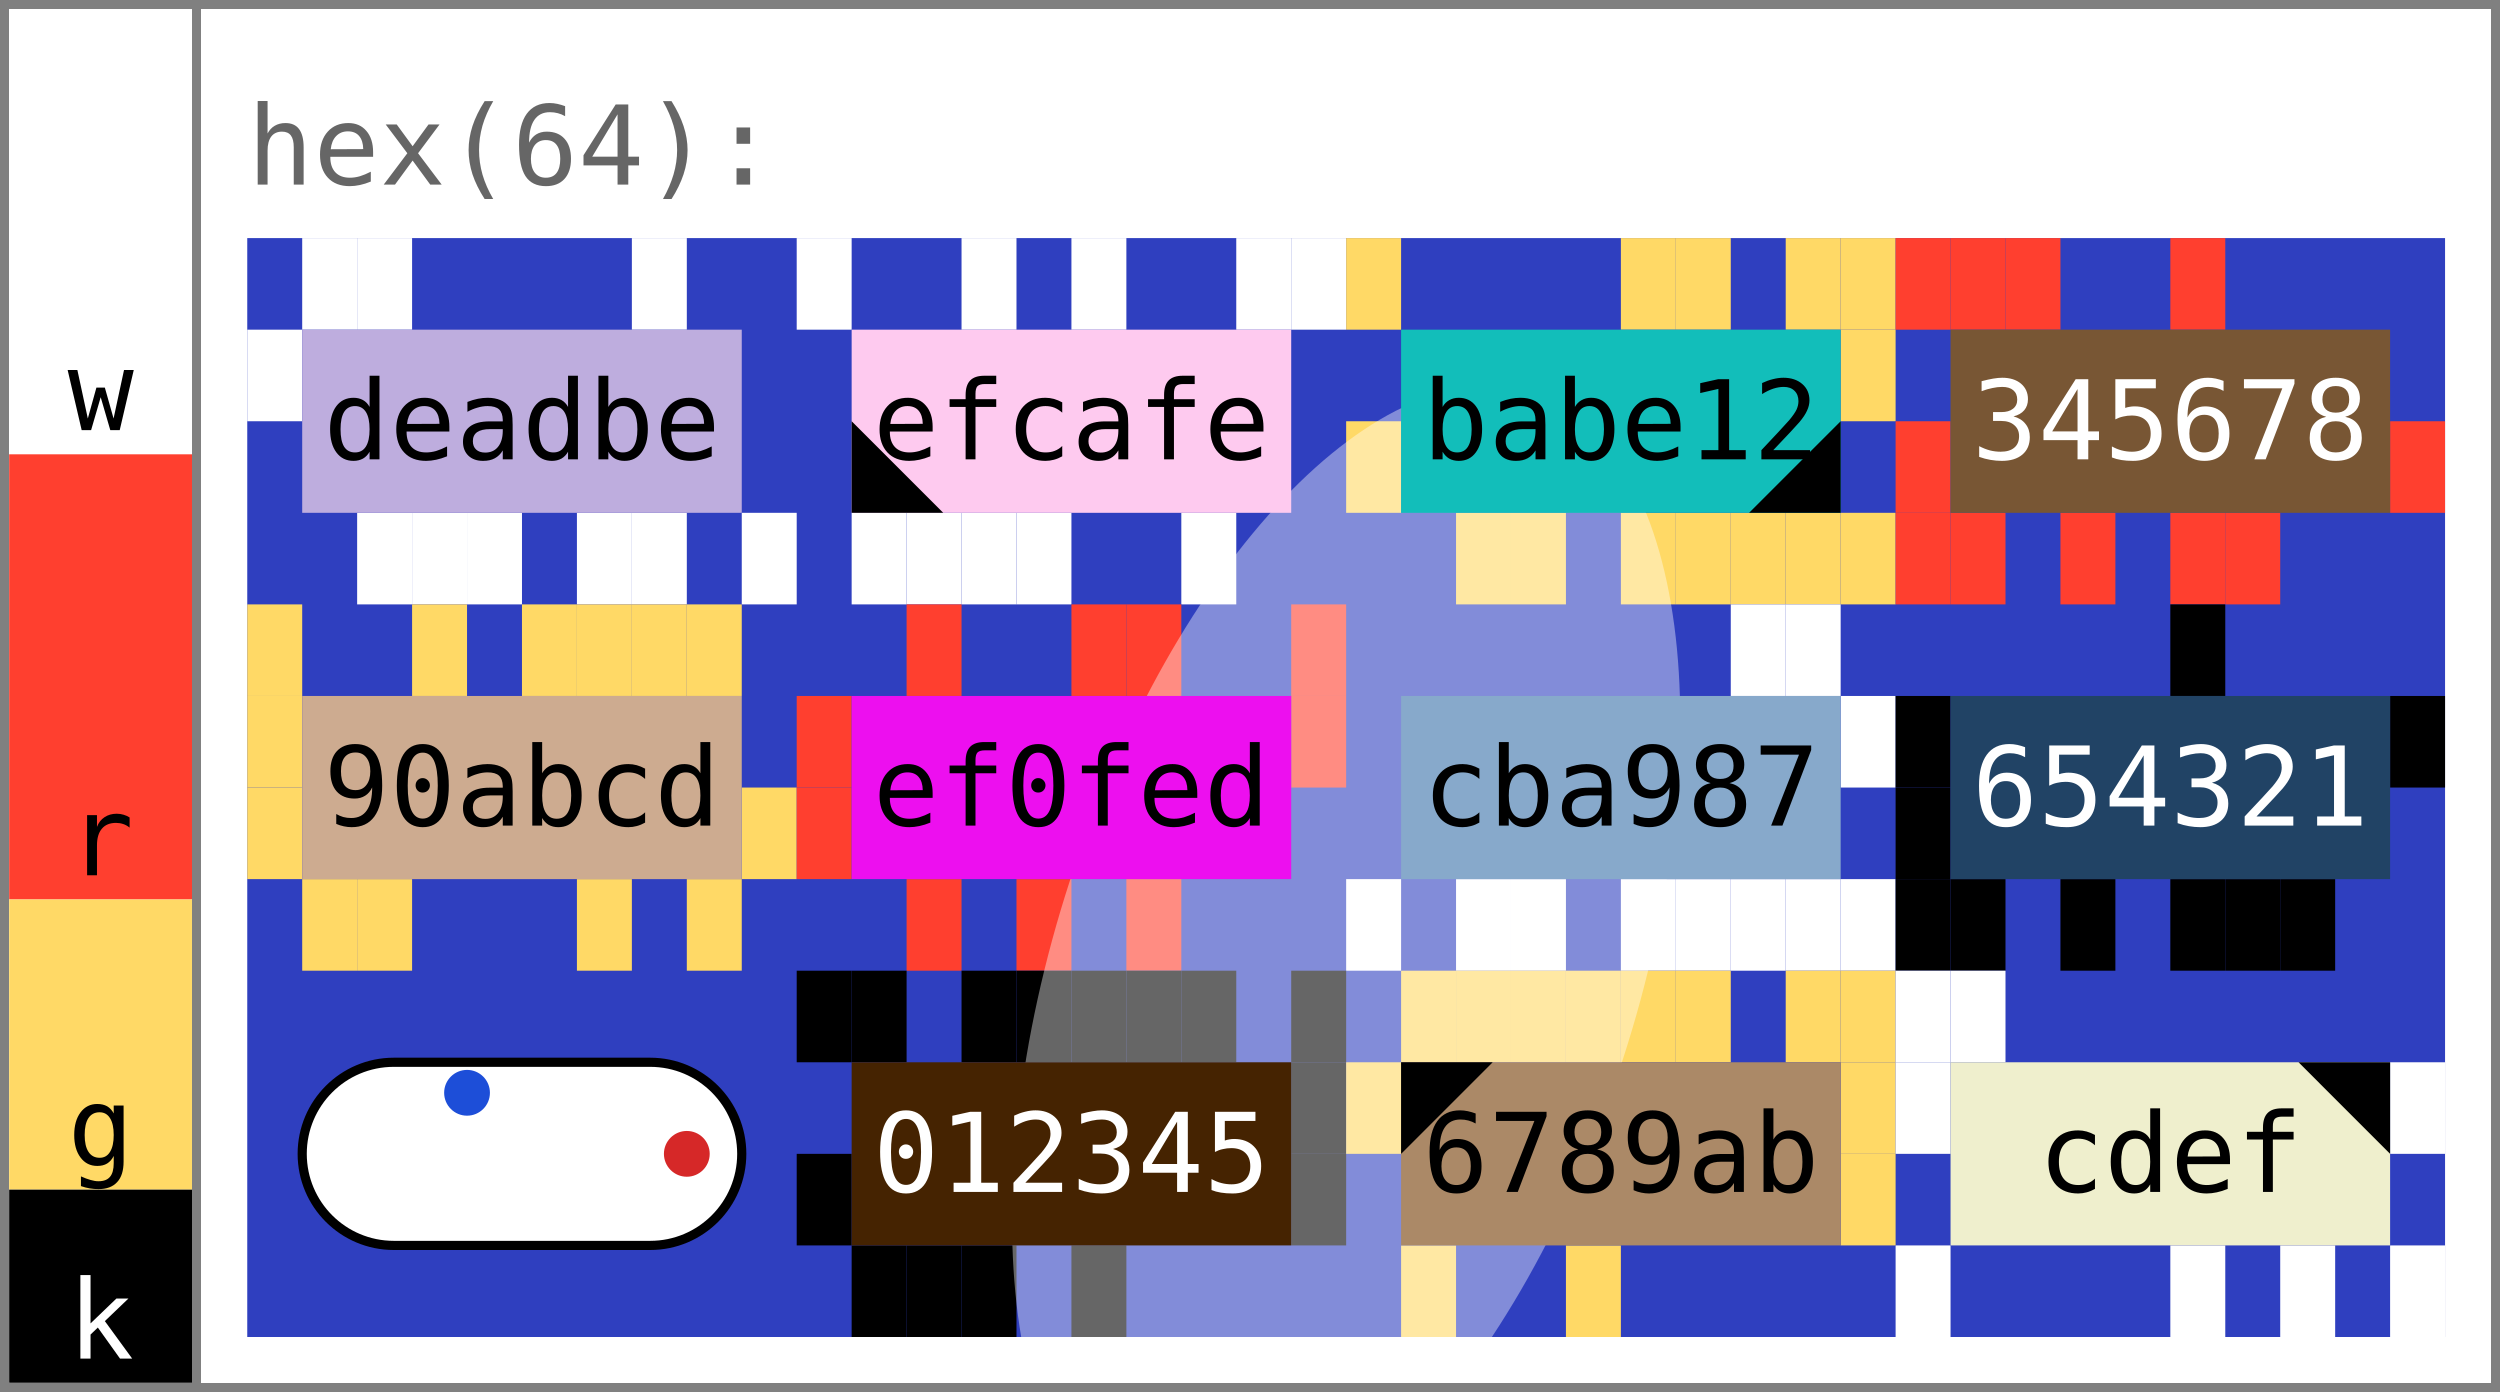
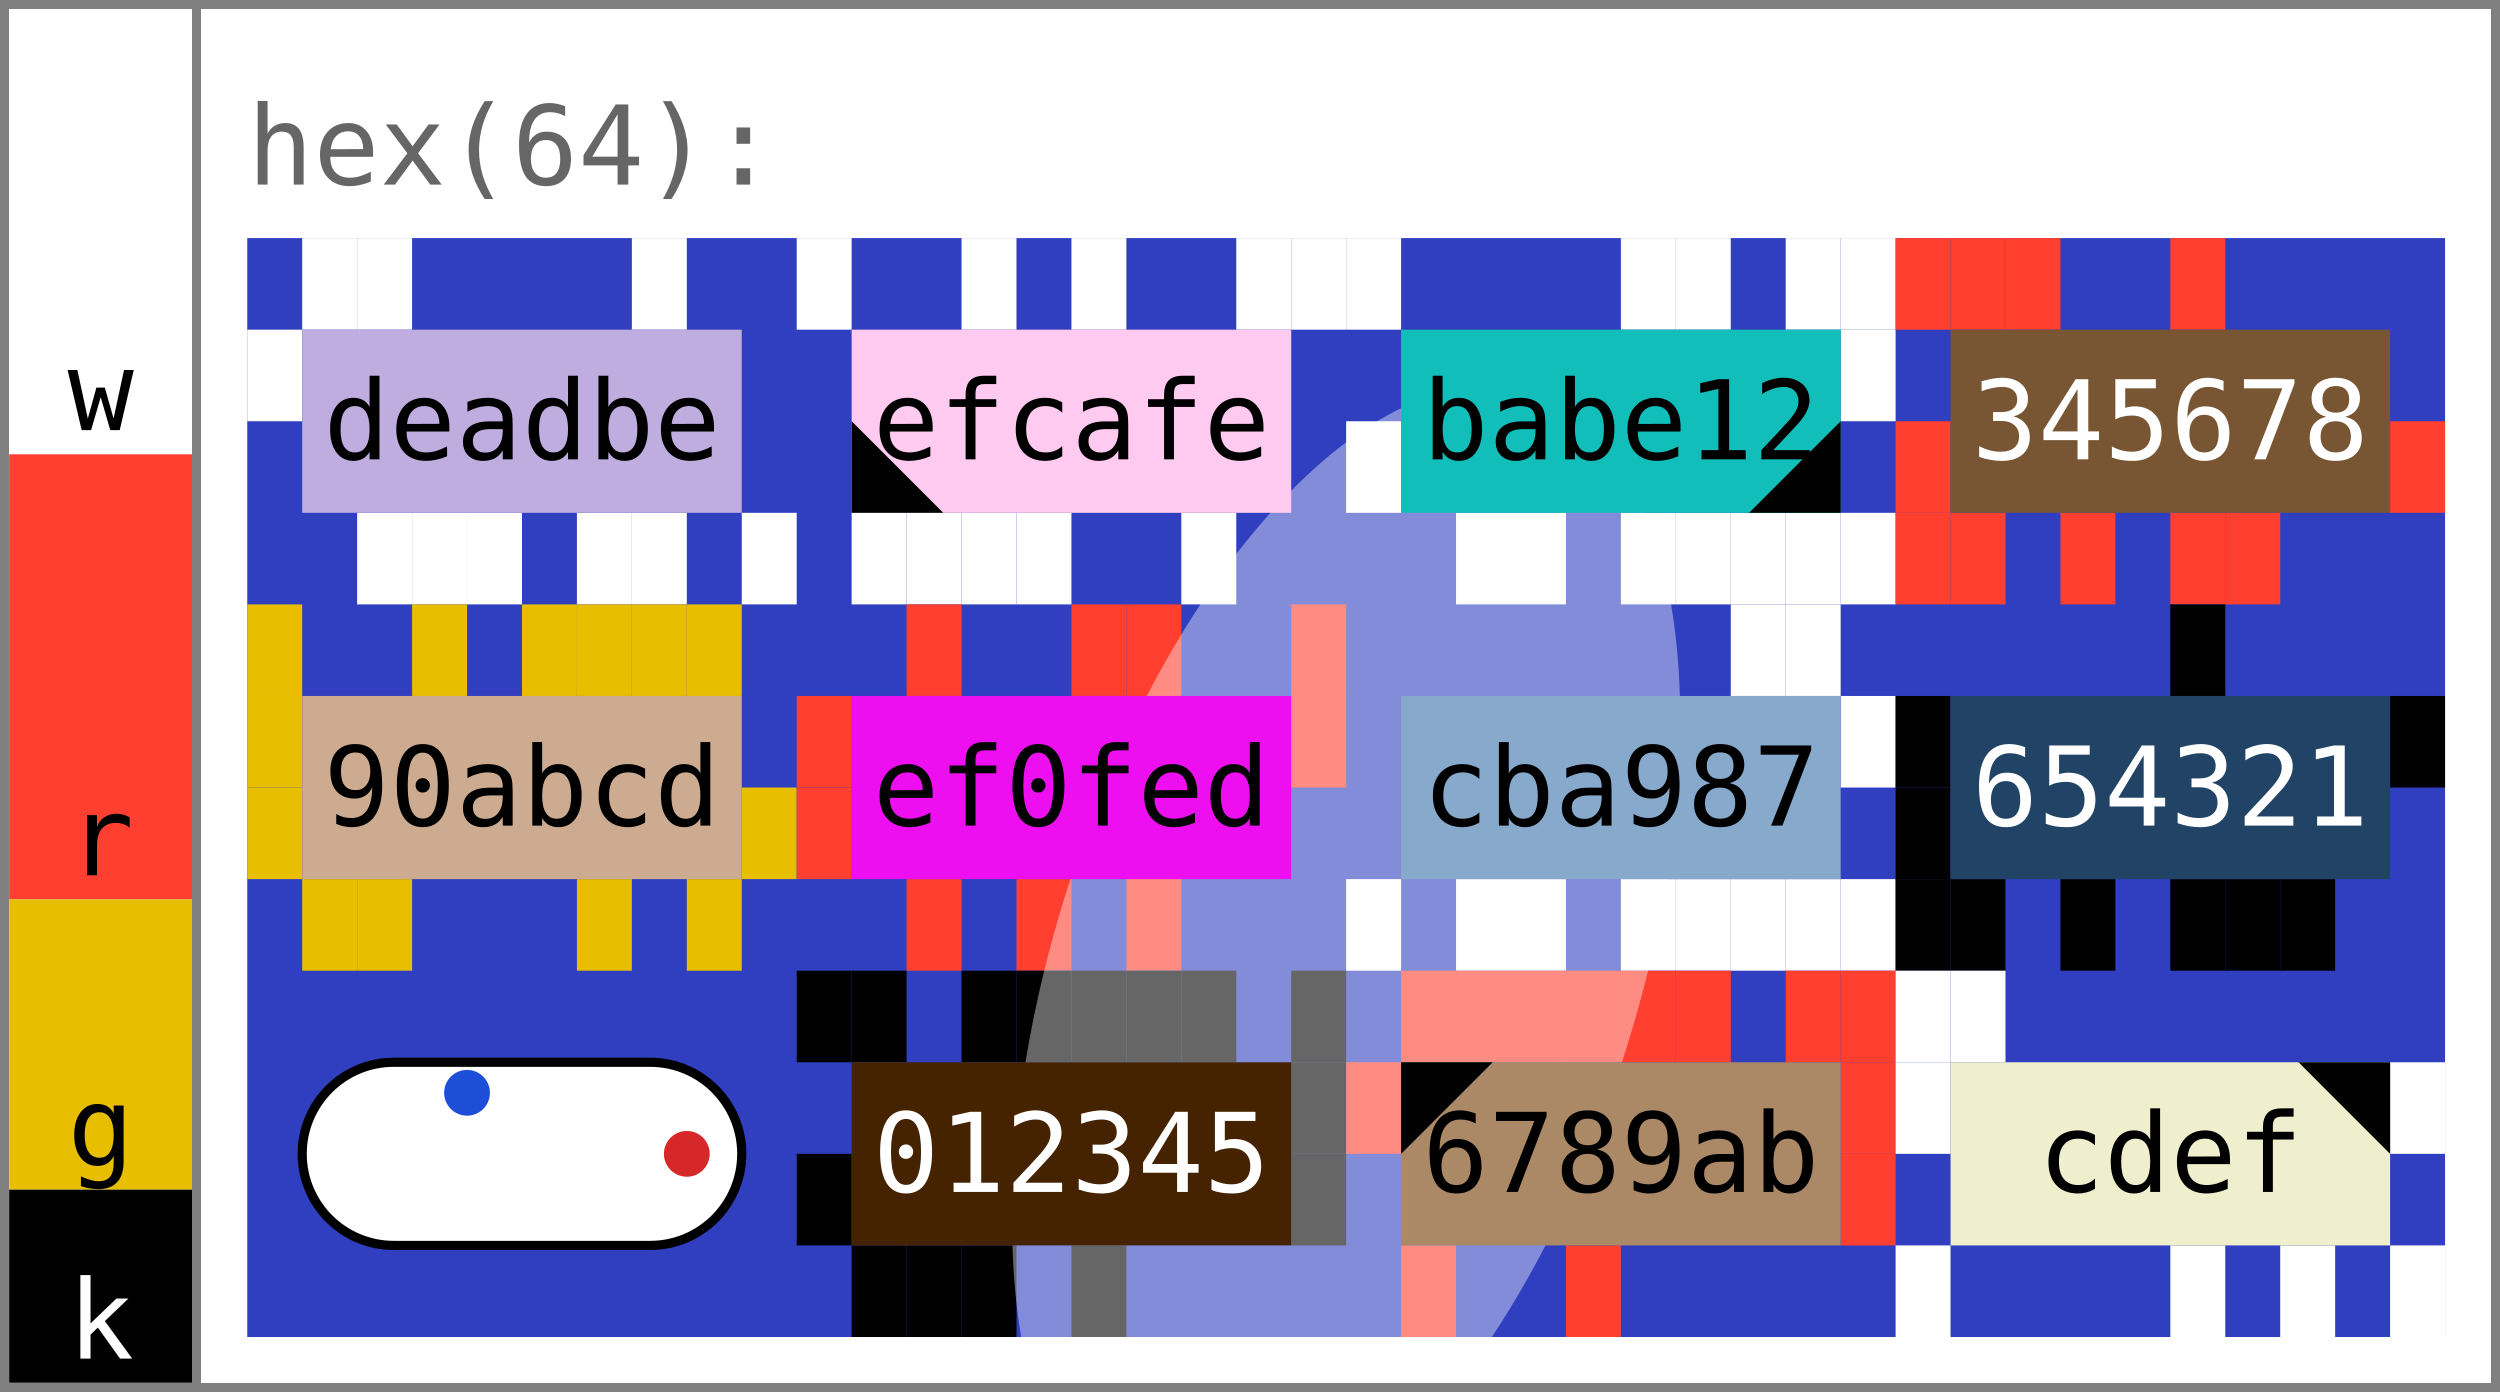
<svg xmlns="http://www.w3.org/2000/svg" width="273.0" height="152.0" viewBox="0 0 273.0 152.0" data-entviz-version="v6" data-entviz-lib="0.6.0" data-input-bytes="64" data-cols="4" data-rows="3">
  <defs>
    <clipPath id="grid-clip-8ed0861e43294df7-4x3">
      <rect x="27.0" y="26.0" width="240.0" height="120.0" />
    </clipPath>
  </defs>
  <rect x="0" y="0" width="273.0" height="152.0" fill="#ffffff" />
  <g data-channel="grid">
    <rect x="27.0" y="26.0" width="240.0" height="120.0" fill="#2f3fbf" />
    <g>
      <rect x="33.0" y="26.0" width="6.0" height="10.0" fill="#ffffff" />
      <rect x="39.0" y="26.0" width="6.0" height="10.0" fill="#ffffff" />
      <rect x="69.0" y="26.0" width="6.0" height="10.0" fill="#ffffff" />
      <rect x="81.0" y="56.0" width="6.0" height="10.0" fill="#ffffff" />
      <rect x="69.0" y="56.0" width="6.0" height="10.0" fill="#ffffff" />
      <rect x="63.0" y="56.0" width="6.0" height="10.0" fill="#ffffff" />
      <rect x="51.0" y="56.0" width="6.0" height="10.0" fill="#ffffff" />
      <rect x="45.0" y="56.0" width="6.0" height="10.0" fill="#ffffff" />
      <rect x="39.0" y="56.0" width="6.0" height="10.0" fill="#ffffff" />
      <rect x="27.0" y="36.0" width="6.0" height="10.0" fill="#ffffff" />
      <rect x="87.0" y="26.0" width="6.0" height="10.0" fill="#ffffff" />
      <rect x="105.0" y="26.0" width="6.0" height="10.0" fill="#ffffff" />
      <rect x="117.0" y="26.0" width="6.0" height="10.0" fill="#ffffff" />
      <rect x="135.0" y="26.0" width="6.0" height="10.0" fill="#ffffff" />
      <rect x="141.0" y="26.0" width="6.0" height="10.0" fill="#ffffff" />
      <rect x="129.0" y="56.0" width="6.0" height="10.0" fill="#ffffff" />
      <rect x="111.0" y="56.0" width="6.0" height="10.0" fill="#ffffff" />
      <rect x="105.0" y="56.0" width="6.0" height="10.0" fill="#ffffff" />
      <rect x="99.0" y="56.0" width="6.0" height="10.0" fill="#ffffff" />
      <rect x="93.0" y="56.0" width="6.0" height="10.0" fill="#ffffff" />
-       <rect x="147.0" y="26.0" width="6.0" height="10.0" fill="#ffd966" />
-       <rect x="177.0" y="26.0" width="6.0" height="10.0" fill="#ffd966" />
-       <rect x="183.0" y="26.0" width="6.0" height="10.0" fill="#ffd966" />
-       <rect x="195.0" y="26.0" width="6.0" height="10.0" fill="#ffd966" />
-       <rect x="201.0" y="26.0" width="6.0" height="10.0" fill="#ffd966" />
-       <rect x="201.0" y="36.0" width="6.0" height="10.0" fill="#ffd966" />
-       <rect x="201.0" y="56.0" width="6.0" height="10.0" fill="#ffd966" />
-       <rect x="195.0" y="56.0" width="6.0" height="10.0" fill="#ffd966" />
-       <rect x="189.0" y="56.0" width="6.0" height="10.0" fill="#ffd966" />
-       <rect x="183.0" y="56.0" width="6.0" height="10.0" fill="#ffd966" />
-       <rect x="177.0" y="56.0" width="6.0" height="10.0" fill="#ffd966" />
-       <rect x="165.0" y="56.0" width="6.0" height="10.0" fill="#ffd966" />
-       <rect x="159.0" y="56.0" width="6.0" height="10.0" fill="#ffd966" />
-       <rect x="147.0" y="46.0" width="6.0" height="10.0" fill="#ffd966" />
+       <rect x="147.0" y="26.0" width="6.0" height="10.0" fill="#ffffff" />
+       <rect x="177.0" y="26.0" width="6.0" height="10.0" fill="#ffffff" />
+       <rect x="183.0" y="26.0" width="6.0" height="10.0" fill="#ffffff" />
+       <rect x="195.0" y="26.0" width="6.0" height="10.0" fill="#ffffff" />
+       <rect x="201.0" y="26.0" width="6.0" height="10.0" fill="#ffffff" />
+       <rect x="201.0" y="36.0" width="6.0" height="10.0" fill="#ffffff" />
+       <rect x="201.0" y="56.0" width="6.0" height="10.0" fill="#ffffff" />
+       <rect x="195.0" y="56.0" width="6.0" height="10.0" fill="#ffffff" />
+       <rect x="189.0" y="56.0" width="6.0" height="10.0" fill="#ffffff" />
+       <rect x="183.0" y="56.0" width="6.0" height="10.0" fill="#ffffff" />
+       <rect x="177.0" y="56.0" width="6.0" height="10.0" fill="#ffffff" />
+       <rect x="165.0" y="56.0" width="6.0" height="10.0" fill="#ffffff" />
+       <rect x="159.0" y="56.0" width="6.0" height="10.0" fill="#ffffff" />
+       <rect x="147.0" y="46.0" width="6.0" height="10.0" fill="#ffffff" />
      <rect x="207.0" y="26.0" width="6.0" height="10.0" fill="#ff3f2f" />
      <rect x="213.0" y="26.0" width="6.0" height="10.0" fill="#ff3f2f" />
      <rect x="219.0" y="26.0" width="6.0" height="10.0" fill="#ff3f2f" />
      <rect x="237.0" y="26.0" width="6.0" height="10.0" fill="#ff3f2f" />
      <rect x="261.0" y="46.0" width="6.0" height="10.0" fill="#ff3f2f" />
      <rect x="243.0" y="56.0" width="6.0" height="10.0" fill="#ff3f2f" />
      <rect x="237.0" y="56.0" width="6.0" height="10.0" fill="#ff3f2f" />
      <rect x="225.0" y="56.0" width="6.0" height="10.0" fill="#ff3f2f" />
      <rect x="213.0" y="56.0" width="6.0" height="10.0" fill="#ff3f2f" />
      <rect x="207.0" y="56.0" width="6.0" height="10.0" fill="#ff3f2f" />
      <rect x="207.0" y="46.0" width="6.0" height="10.0" fill="#ff3f2f" />
-       <rect x="27.0" y="66.0" width="6.0" height="10.0" fill="#ffd966" />
-       <rect x="45.0" y="66.0" width="6.0" height="10.0" fill="#ffd966" />
-       <rect x="57.0" y="66.0" width="6.0" height="10.0" fill="#ffd966" />
-       <rect x="63.0" y="66.0" width="6.0" height="10.0" fill="#ffd966" />
-       <rect x="69.0" y="66.0" width="6.0" height="10.0" fill="#ffd966" />
-       <rect x="75.0" y="66.0" width="6.0" height="10.0" fill="#ffd966" />
-       <rect x="81.0" y="86.0" width="6.0" height="10.0" fill="#ffd966" />
-       <rect x="75.0" y="96.0" width="6.0" height="10.0" fill="#ffd966" />
-       <rect x="63.0" y="96.0" width="6.0" height="10.0" fill="#ffd966" />
-       <rect x="39.0" y="96.0" width="6.0" height="10.0" fill="#ffd966" />
-       <rect x="33.0" y="96.0" width="6.0" height="10.0" fill="#ffd966" />
-       <rect x="27.0" y="86.0" width="6.0" height="10.0" fill="#ffd966" />
-       <rect x="27.0" y="76.0" width="6.0" height="10.0" fill="#ffd966" />
+       <rect x="27.0" y="66.0" width="6.0" height="10.0" fill="#e7be00" />
+       <rect x="45.0" y="66.0" width="6.0" height="10.0" fill="#e7be00" />
+       <rect x="57.0" y="66.0" width="6.0" height="10.0" fill="#e7be00" />
+       <rect x="63.0" y="66.0" width="6.0" height="10.0" fill="#e7be00" />
+       <rect x="69.0" y="66.0" width="6.0" height="10.0" fill="#e7be00" />
+       <rect x="75.0" y="66.0" width="6.0" height="10.0" fill="#e7be00" />
+       <rect x="81.0" y="86.0" width="6.0" height="10.0" fill="#e7be00" />
+       <rect x="75.0" y="96.0" width="6.0" height="10.0" fill="#e7be00" />
+       <rect x="63.0" y="96.0" width="6.0" height="10.0" fill="#e7be00" />
+       <rect x="39.0" y="96.0" width="6.0" height="10.0" fill="#e7be00" />
+       <rect x="33.0" y="96.0" width="6.0" height="10.0" fill="#e7be00" />
+       <rect x="27.0" y="86.0" width="6.0" height="10.0" fill="#e7be00" />
+       <rect x="27.0" y="76.0" width="6.0" height="10.0" fill="#e7be00" />
      <rect x="99.0" y="66.0" width="6.0" height="10.0" fill="#ff3f2f" />
      <rect x="117.0" y="66.0" width="6.0" height="10.0" fill="#ff3f2f" />
      <rect x="123.0" y="66.0" width="6.0" height="10.0" fill="#ff3f2f" />
      <rect x="141.0" y="66.0" width="6.0" height="10.0" fill="#ff3f2f" />
      <rect x="141.0" y="76.0" width="6.0" height="10.0" fill="#ff3f2f" />
      <rect x="123.0" y="96.0" width="6.0" height="10.0" fill="#ff3f2f" />
      <rect x="111.0" y="96.0" width="6.0" height="10.0" fill="#ff3f2f" />
      <rect x="99.0" y="96.0" width="6.0" height="10.0" fill="#ff3f2f" />
      <rect x="87.0" y="86.0" width="6.0" height="10.0" fill="#ff3f2f" />
      <rect x="87.0" y="76.0" width="6.0" height="10.0" fill="#ff3f2f" />
      <rect x="189.0" y="66.0" width="6.0" height="10.0" fill="#ffffff" />
      <rect x="195.0" y="66.0" width="6.0" height="10.0" fill="#ffffff" />
      <rect x="201.0" y="76.0" width="6.0" height="10.0" fill="#ffffff" />
      <rect x="201.0" y="96.0" width="6.0" height="10.0" fill="#ffffff" />
      <rect x="195.0" y="96.0" width="6.0" height="10.0" fill="#ffffff" />
      <rect x="189.0" y="96.0" width="6.0" height="10.0" fill="#ffffff" />
      <rect x="183.0" y="96.0" width="6.0" height="10.0" fill="#ffffff" />
      <rect x="177.0" y="96.0" width="6.0" height="10.0" fill="#ffffff" />
      <rect x="165.0" y="96.0" width="6.0" height="10.0" fill="#ffffff" />
      <rect x="159.0" y="96.0" width="6.0" height="10.0" fill="#ffffff" />
      <rect x="147.0" y="96.0" width="6.0" height="10.0" fill="#ffffff" />
      <rect x="237.0" y="66.0" width="6.0" height="10.0" fill="#000000" />
      <rect x="261.0" y="76.0" width="6.0" height="10.0" fill="#000000" />
      <rect x="249.0" y="96.0" width="6.0" height="10.0" fill="#000000" />
      <rect x="243.0" y="96.0" width="6.0" height="10.0" fill="#000000" />
      <rect x="237.0" y="96.0" width="6.0" height="10.0" fill="#000000" />
      <rect x="225.0" y="96.0" width="6.0" height="10.0" fill="#000000" />
      <rect x="213.0" y="96.0" width="6.0" height="10.0" fill="#000000" />
      <rect x="207.0" y="96.0" width="6.0" height="10.0" fill="#000000" />
      <rect x="207.0" y="86.0" width="6.0" height="10.0" fill="#000000" />
      <rect x="207.0" y="76.0" width="6.0" height="10.0" fill="#000000" />
      <rect x="87.0" y="106.0" width="6.0" height="10.0" fill="#000000" />
      <rect x="93.0" y="106.0" width="6.0" height="10.0" fill="#000000" />
      <rect x="105.0" y="106.0" width="6.0" height="10.0" fill="#000000" />
      <rect x="111.0" y="106.0" width="6.0" height="10.0" fill="#000000" />
      <rect x="117.0" y="106.0" width="6.0" height="10.0" fill="#000000" />
      <rect x="123.0" y="106.0" width="6.0" height="10.0" fill="#000000" />
      <rect x="129.0" y="106.0" width="6.0" height="10.0" fill="#000000" />
      <rect x="141.0" y="106.0" width="6.0" height="10.0" fill="#000000" />
      <rect x="141.0" y="116.0" width="6.0" height="10.0" fill="#000000" />
      <rect x="141.0" y="126.0" width="6.0" height="10.0" fill="#000000" />
      <rect x="117.0" y="136.0" width="6.0" height="10.0" fill="#000000" />
      <rect x="105.0" y="136.0" width="6.0" height="10.0" fill="#000000" />
      <rect x="99.0" y="136.0" width="6.0" height="10.0" fill="#000000" />
      <rect x="93.0" y="136.0" width="6.0" height="10.0" fill="#000000" />
      <rect x="87.0" y="126.0" width="6.0" height="10.0" fill="#000000" />
-       <rect x="153.0" y="106.0" width="6.0" height="10.0" fill="#ffd966" />
-       <rect x="159.0" y="106.0" width="6.0" height="10.0" fill="#ffd966" />
-       <rect x="165.0" y="106.0" width="6.0" height="10.0" fill="#ffd966" />
-       <rect x="171.0" y="106.0" width="6.0" height="10.0" fill="#ffd966" />
-       <rect x="177.0" y="106.0" width="6.0" height="10.0" fill="#ffd966" />
-       <rect x="183.0" y="106.0" width="6.0" height="10.0" fill="#ffd966" />
-       <rect x="195.0" y="106.0" width="6.0" height="10.0" fill="#ffd966" />
-       <rect x="201.0" y="106.0" width="6.0" height="10.0" fill="#ffd966" />
-       <rect x="201.0" y="116.0" width="6.0" height="10.0" fill="#ffd966" />
-       <rect x="201.0" y="126.0" width="6.0" height="10.0" fill="#ffd966" />
-       <rect x="171.0" y="136.0" width="6.0" height="10.0" fill="#ffd966" />
-       <rect x="153.0" y="136.0" width="6.0" height="10.0" fill="#ffd966" />
-       <rect x="147.0" y="116.0" width="6.0" height="10.0" fill="#ffd966" />
+       <rect x="153.0" y="106.0" width="6.0" height="10.0" fill="#ff3f2f" />
+       <rect x="159.0" y="106.0" width="6.0" height="10.0" fill="#ff3f2f" />
+       <rect x="165.0" y="106.0" width="6.0" height="10.0" fill="#ff3f2f" />
+       <rect x="171.0" y="106.0" width="6.0" height="10.0" fill="#ff3f2f" />
+       <rect x="177.0" y="106.0" width="6.0" height="10.0" fill="#ff3f2f" />
+       <rect x="183.0" y="106.0" width="6.0" height="10.0" fill="#ff3f2f" />
+       <rect x="195.0" y="106.0" width="6.0" height="10.0" fill="#ff3f2f" />
+       <rect x="201.0" y="106.0" width="6.0" height="10.0" fill="#ff3f2f" />
+       <rect x="201.0" y="116.0" width="6.0" height="10.0" fill="#ff3f2f" />
+       <rect x="201.0" y="126.0" width="6.0" height="10.0" fill="#ff3f2f" />
+       <rect x="171.0" y="136.0" width="6.0" height="10.0" fill="#ff3f2f" />
+       <rect x="153.0" y="136.0" width="6.0" height="10.0" fill="#ff3f2f" />
+       <rect x="147.0" y="116.0" width="6.0" height="10.0" fill="#ff3f2f" />
      <rect x="207.0" y="106.0" width="6.0" height="10.0" fill="#ffffff" />
      <rect x="213.0" y="106.0" width="6.0" height="10.0" fill="#ffffff" />
      <rect x="261.0" y="116.0" width="6.0" height="10.0" fill="#ffffff" />
      <rect x="261.0" y="136.0" width="6.0" height="10.0" fill="#ffffff" />
      <rect x="249.0" y="136.0" width="6.0" height="10.0" fill="#ffffff" />
      <rect x="237.0" y="136.0" width="6.0" height="10.0" fill="#ffffff" />
      <rect x="207.0" y="136.0" width="6.0" height="10.0" fill="#ffffff" />
      <rect x="207.0" y="116.0" width="6.0" height="10.0" fill="#ffffff" />
    </g>
    <g clip-path="url(#grid-clip-8ed0861e43294df7-4x3)" data-channel="ellipse" data-ellipse-anchor-x="147.0" data-ellipse-anchor-y="106.0" data-ellipse-rx="66.3421434685374" data-ellipse-ry="31.728851224083105" data-ellipse-rotation-deg="108.0">
      <ellipse cx="147.0" cy="106.0" rx="66.342" ry="31.729" transform="rotate(108.0 147.0 106.0)" fill="#ffffff" fill-opacity="0.4" />
    </g>
    <g>
      <g data-channel="cell" data-cell-index="0" data-cell-row="0" data-cell-col="0">
        <rect x="33.0" y="36.0" width="48.0" height="20.0" fill="#beadde" />
        <text x="57.0" y="46.0" fill="#000000" style="font-family: &quot;JetBrains Mono&quot;, &quot;Menlo&quot;, &quot;Consolas&quot;, &quot;DejaVu Sans Mono&quot;, &quot;Liberation Mono&quot;, &quot;Roboto Mono&quot;, &quot;Noto Sans Mono&quot;, monospace; font-size: 12.0px;" text-anchor="middle" dominant-baseline="central">deadbe</text>
      </g>
      <g data-channel="cell" data-cell-index="1" data-cell-row="0" data-cell-col="1" data-cell-quartile="4">
        <rect x="93.0" y="36.0" width="48.0" height="20.0" fill="#fecaef" />
        <text x="117.0" y="46.0" fill="#000000" style="font-family: &quot;JetBrains Mono&quot;, &quot;Menlo&quot;, &quot;Consolas&quot;, &quot;DejaVu Sans Mono&quot;, &quot;Liberation Mono&quot;, &quot;Roboto Mono&quot;, &quot;Noto Sans Mono&quot;, monospace; font-size: 12.0px;" text-anchor="middle" dominant-baseline="central">efcafe</text>
        <polygon points="93.0,56.0 93.0,46.0 103.0,56.0" fill="#000000" />
      </g>
      <g data-channel="cell" data-cell-index="2" data-cell-row="0" data-cell-col="2" data-cell-quartile="3">
        <rect x="153.0" y="36.0" width="48.0" height="20.0" fill="#12beba" />
        <text x="177.0" y="46.0" fill="#000000" style="font-family: &quot;JetBrains Mono&quot;, &quot;Menlo&quot;, &quot;Consolas&quot;, &quot;DejaVu Sans Mono&quot;, &quot;Liberation Mono&quot;, &quot;Roboto Mono&quot;, &quot;Noto Sans Mono&quot;, monospace; font-size: 12.0px;" text-anchor="middle" dominant-baseline="central">babe12</text>
        <polygon points="201.0,56.0 201.0,46.0 191.0,56.0" fill="#000000" />
      </g>
      <g data-channel="cell" data-cell-index="3" data-cell-row="0" data-cell-col="3">
        <rect x="213.0" y="36.0" width="48.0" height="20.0" fill="#785634" />
        <text x="237.0" y="46.0" fill="#ffffff" style="font-family: &quot;JetBrains Mono&quot;, &quot;Menlo&quot;, &quot;Consolas&quot;, &quot;DejaVu Sans Mono&quot;, &quot;Liberation Mono&quot;, &quot;Roboto Mono&quot;, &quot;Noto Sans Mono&quot;, monospace; font-size: 12.0px;" text-anchor="middle" dominant-baseline="central">345678</text>
      </g>
      <g data-channel="cell" data-cell-index="4" data-cell-row="1" data-cell-col="0">
        <rect x="33.0" y="76.0" width="48.0" height="20.0" fill="#cdab90" />
        <text x="57.0" y="86.0" fill="#000000" style="font-family: &quot;JetBrains Mono&quot;, &quot;Menlo&quot;, &quot;Consolas&quot;, &quot;DejaVu Sans Mono&quot;, &quot;Liberation Mono&quot;, &quot;Roboto Mono&quot;, &quot;Noto Sans Mono&quot;, monospace; font-size: 12.0px;" text-anchor="middle" dominant-baseline="central">90abcd</text>
      </g>
      <g data-channel="cell" data-cell-index="5" data-cell-row="1" data-cell-col="1">
        <rect x="93.0" y="76.0" width="48.0" height="20.0" fill="#ed0fef" />
        <text x="117.0" y="86.0" fill="#000000" style="font-family: &quot;JetBrains Mono&quot;, &quot;Menlo&quot;, &quot;Consolas&quot;, &quot;DejaVu Sans Mono&quot;, &quot;Liberation Mono&quot;, &quot;Roboto Mono&quot;, &quot;Noto Sans Mono&quot;, monospace; font-size: 12.0px;" text-anchor="middle" dominant-baseline="central">ef0fed</text>
      </g>
      <g data-channel="cell" data-cell-index="6" data-cell-row="1" data-cell-col="2">
        <rect x="153.0" y="76.0" width="48.0" height="20.0" fill="#87a9cb" />
        <text x="177.0" y="86.0" fill="#000000" style="font-family: &quot;JetBrains Mono&quot;, &quot;Menlo&quot;, &quot;Consolas&quot;, &quot;DejaVu Sans Mono&quot;, &quot;Liberation Mono&quot;, &quot;Roboto Mono&quot;, &quot;Noto Sans Mono&quot;, monospace; font-size: 12.0px;" text-anchor="middle" dominant-baseline="central">cba987</text>
      </g>
      <g data-channel="cell" data-cell-index="7" data-cell-row="1" data-cell-col="3">
        <rect x="213.0" y="76.0" width="48.0" height="20.0" fill="#214365" />
        <text x="237.0" y="86.0" fill="#ffffff" style="font-family: &quot;JetBrains Mono&quot;, &quot;Menlo&quot;, &quot;Consolas&quot;, &quot;DejaVu Sans Mono&quot;, &quot;Liberation Mono&quot;, &quot;Roboto Mono&quot;, &quot;Noto Sans Mono&quot;, monospace; font-size: 12.0px;" text-anchor="middle" dominant-baseline="central">654321</text>
      </g>
      <g data-channel="cell" data-cell-index="8" data-cell-row="2" data-cell-col="0" data-cell-blank="true" data-cell-blank-map="true">
        <rect x="33.0" y="116.0" width="48.0" height="20.0" rx="10.0" ry="10.0" fill="#ffffff" stroke="#000000" stroke-width="1" />
        <circle cx="75.0" cy="126.0" r="2.5" fill="#d62828" data-blank-map-max="true" />
        <circle cx="51.0" cy="119.333" r="2.5" fill="#1d4ed8" data-blank-map-min="true" />
      </g>
      <g data-channel="cell" data-cell-index="9" data-cell-row="2" data-cell-col="1">
        <rect x="93.0" y="116.0" width="48.0" height="20.0" fill="#452301" />
        <text x="117.0" y="126.0" fill="#ffffff" style="font-family: &quot;JetBrains Mono&quot;, &quot;Menlo&quot;, &quot;Consolas&quot;, &quot;DejaVu Sans Mono&quot;, &quot;Liberation Mono&quot;, &quot;Roboto Mono&quot;, &quot;Noto Sans Mono&quot;, monospace; font-size: 12.0px;" text-anchor="middle" dominant-baseline="central">012345</text>
      </g>
      <g data-channel="cell" data-cell-index="10" data-cell-row="2" data-cell-col="2" data-cell-quartile="1">
        <rect x="153.0" y="116.0" width="48.0" height="20.0" fill="#ab8967" />
        <text x="177.0" y="126.0" fill="#000000" style="font-family: &quot;JetBrains Mono&quot;, &quot;Menlo&quot;, &quot;Consolas&quot;, &quot;DejaVu Sans Mono&quot;, &quot;Liberation Mono&quot;, &quot;Roboto Mono&quot;, &quot;Noto Sans Mono&quot;, monospace; font-size: 12.0px;" text-anchor="middle" dominant-baseline="central">6789ab</text>
        <polygon points="153.0,116.0 163.0,116.0 153.0,126.0" fill="#000000" />
      </g>
      <g data-channel="cell" data-cell-index="11" data-cell-row="2" data-cell-col="3" data-cell-quartile="2">
        <rect x="213.0" y="116.0" width="48.0" height="20.0" fill="#efefcd" />
        <text x="237.0" y="126.0" fill="#000000" style="font-family: &quot;JetBrains Mono&quot;, &quot;Menlo&quot;, &quot;Consolas&quot;, &quot;DejaVu Sans Mono&quot;, &quot;Liberation Mono&quot;, &quot;Roboto Mono&quot;, &quot;Noto Sans Mono&quot;, monospace; font-size: 12.0px;" text-anchor="middle" dominant-baseline="central">cdef</text>
        <polygon points="261.0,116.0 251.0,116.0 261.0,126.0" fill="#000000" />
      </g>
    </g>
  </g>
  <g data-channel="color-bar">
    <g data-color-bar-rank="0" data-color-bar-band="W">
      <rect x="1" y="1" width="20.0" height="48.611" fill="#ffffff" />
      <text x="11.0" y="46.971" fill="#000000" style="font-family: &quot;JetBrains Mono&quot;, &quot;Menlo&quot;, &quot;Consolas&quot;, &quot;DejaVu Sans Mono&quot;, &quot;Liberation Mono&quot;, &quot;Roboto Mono&quot;, &quot;Noto Sans Mono&quot;, monospace; font-size: 12.0px;" text-anchor="middle" data-color-bar-letter="true">w</text>
    </g>
    <g data-color-bar-rank="1" data-color-bar-band="R">
      <rect x="1" y="49.611" width="20.0" height="48.611" fill="#ff3f2f" />
      <text x="11.0" y="95.581" fill="#000000" style="font-family: &quot;JetBrains Mono&quot;, &quot;Menlo&quot;, &quot;Consolas&quot;, &quot;DejaVu Sans Mono&quot;, &quot;Liberation Mono&quot;, &quot;Roboto Mono&quot;, &quot;Noto Sans Mono&quot;, monospace; font-size: 12.0px;" text-anchor="middle" data-color-bar-letter="true">r</text>
    </g>
    <g data-color-bar-rank="2" data-color-bar-band="G">
-       <rect x="1" y="98.221" width="20.0" height="31.688" fill="#ffd966" />
+       <rect x="1" y="98.221" width="20.0" height="31.688" fill="#e7be00" />
      <text x="11.0" y="127.27" fill="#000000" style="font-family: &quot;JetBrains Mono&quot;, &quot;Menlo&quot;, &quot;Consolas&quot;, &quot;DejaVu Sans Mono&quot;, &quot;Liberation Mono&quot;, &quot;Roboto Mono&quot;, &quot;Noto Sans Mono&quot;, monospace; font-size: 12.0px;" text-anchor="middle" data-color-bar-letter="true">g</text>
    </g>
    <g data-color-bar-rank="3" data-color-bar-band="K">
      <rect x="1" y="129.91" width="20.0" height="21.09" fill="#000000" />
      <text x="11.0" y="148.36" fill="#ffffff" style="font-family: &quot;JetBrains Mono&quot;, &quot;Menlo&quot;, &quot;Consolas&quot;, &quot;DejaVu Sans Mono&quot;, &quot;Liberation Mono&quot;, &quot;Roboto Mono&quot;, &quot;Noto Sans Mono&quot;, monospace; font-size: 12.0px;" text-anchor="middle" data-color-bar-letter="true">k</text>
    </g>
  </g>
  <g data-channel="label-top">
    <text x="27.0" y="16.0" fill="#666666" style="font-family: &quot;JetBrains Mono&quot;, &quot;Menlo&quot;, &quot;Consolas&quot;, &quot;DejaVu Sans Mono&quot;, &quot;Liberation Mono&quot;, &quot;Roboto Mono&quot;, &quot;Noto Sans Mono&quot;, monospace; font-size: 12.0px;" dominant-baseline="central">hex(64):</text>
  </g>
  <line x1="0" y1="0.5" x2="273.0" y2="0.5" stroke="#808080" stroke-width="1" shape-rendering="crispEdges" />
  <line x1="272.5" y1="0" x2="272.5" y2="152.0" stroke="#808080" stroke-width="1" shape-rendering="crispEdges" />
  <line x1="0" y1="151.5" x2="273.0" y2="151.5" stroke="#808080" stroke-width="1" shape-rendering="crispEdges" />
  <line x1="0.5" y1="0" x2="0.5" y2="152.0" stroke="#808080" stroke-width="1" shape-rendering="crispEdges" />
  <line x1="21.5" y1="0" x2="21.5" y2="152.0" stroke="#808080" stroke-width="1" shape-rendering="crispEdges" />
</svg>
